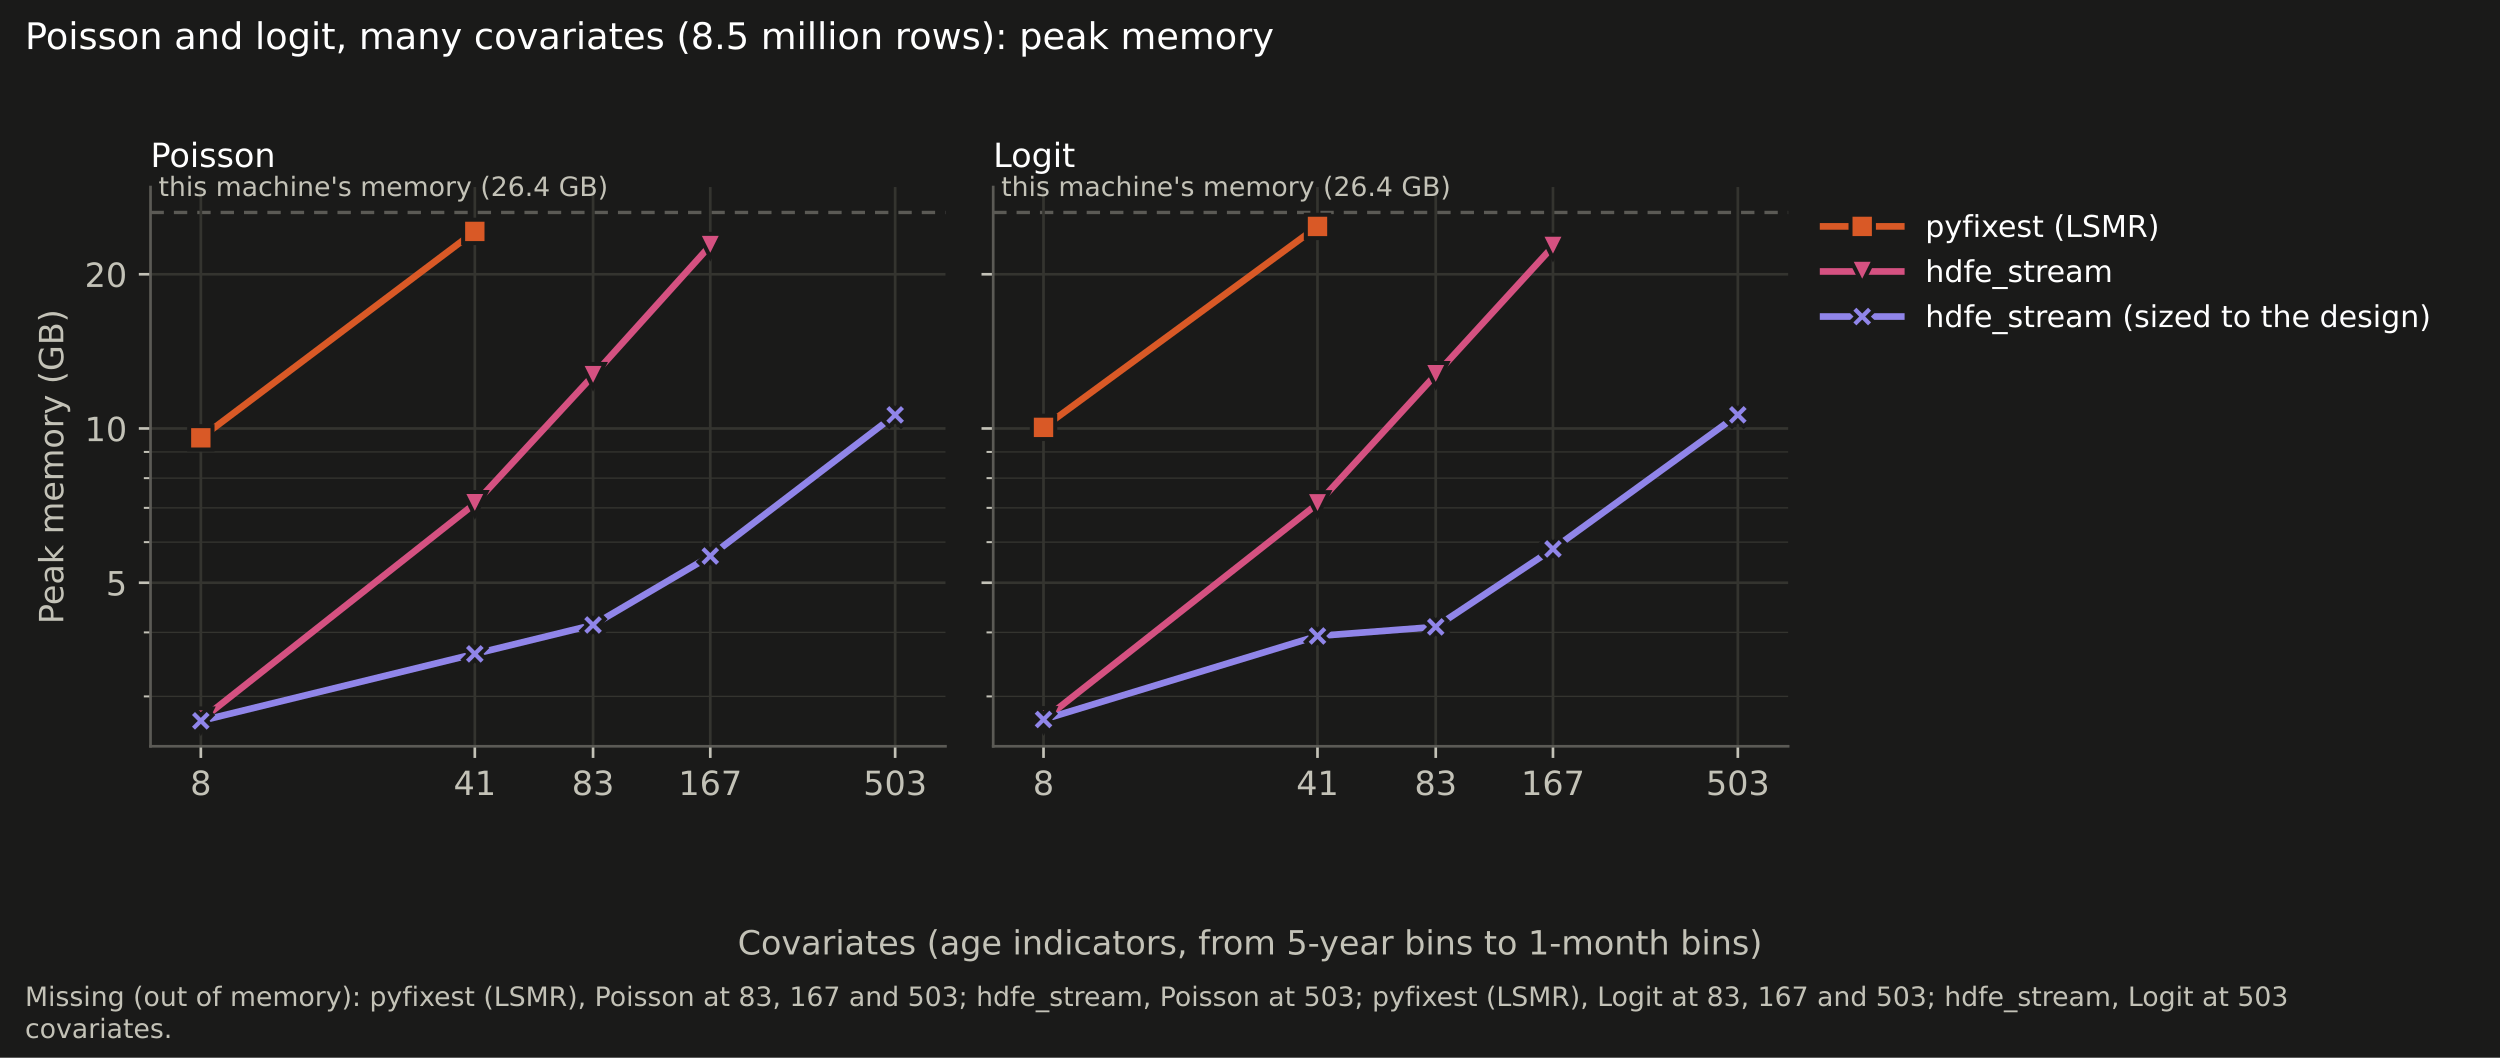
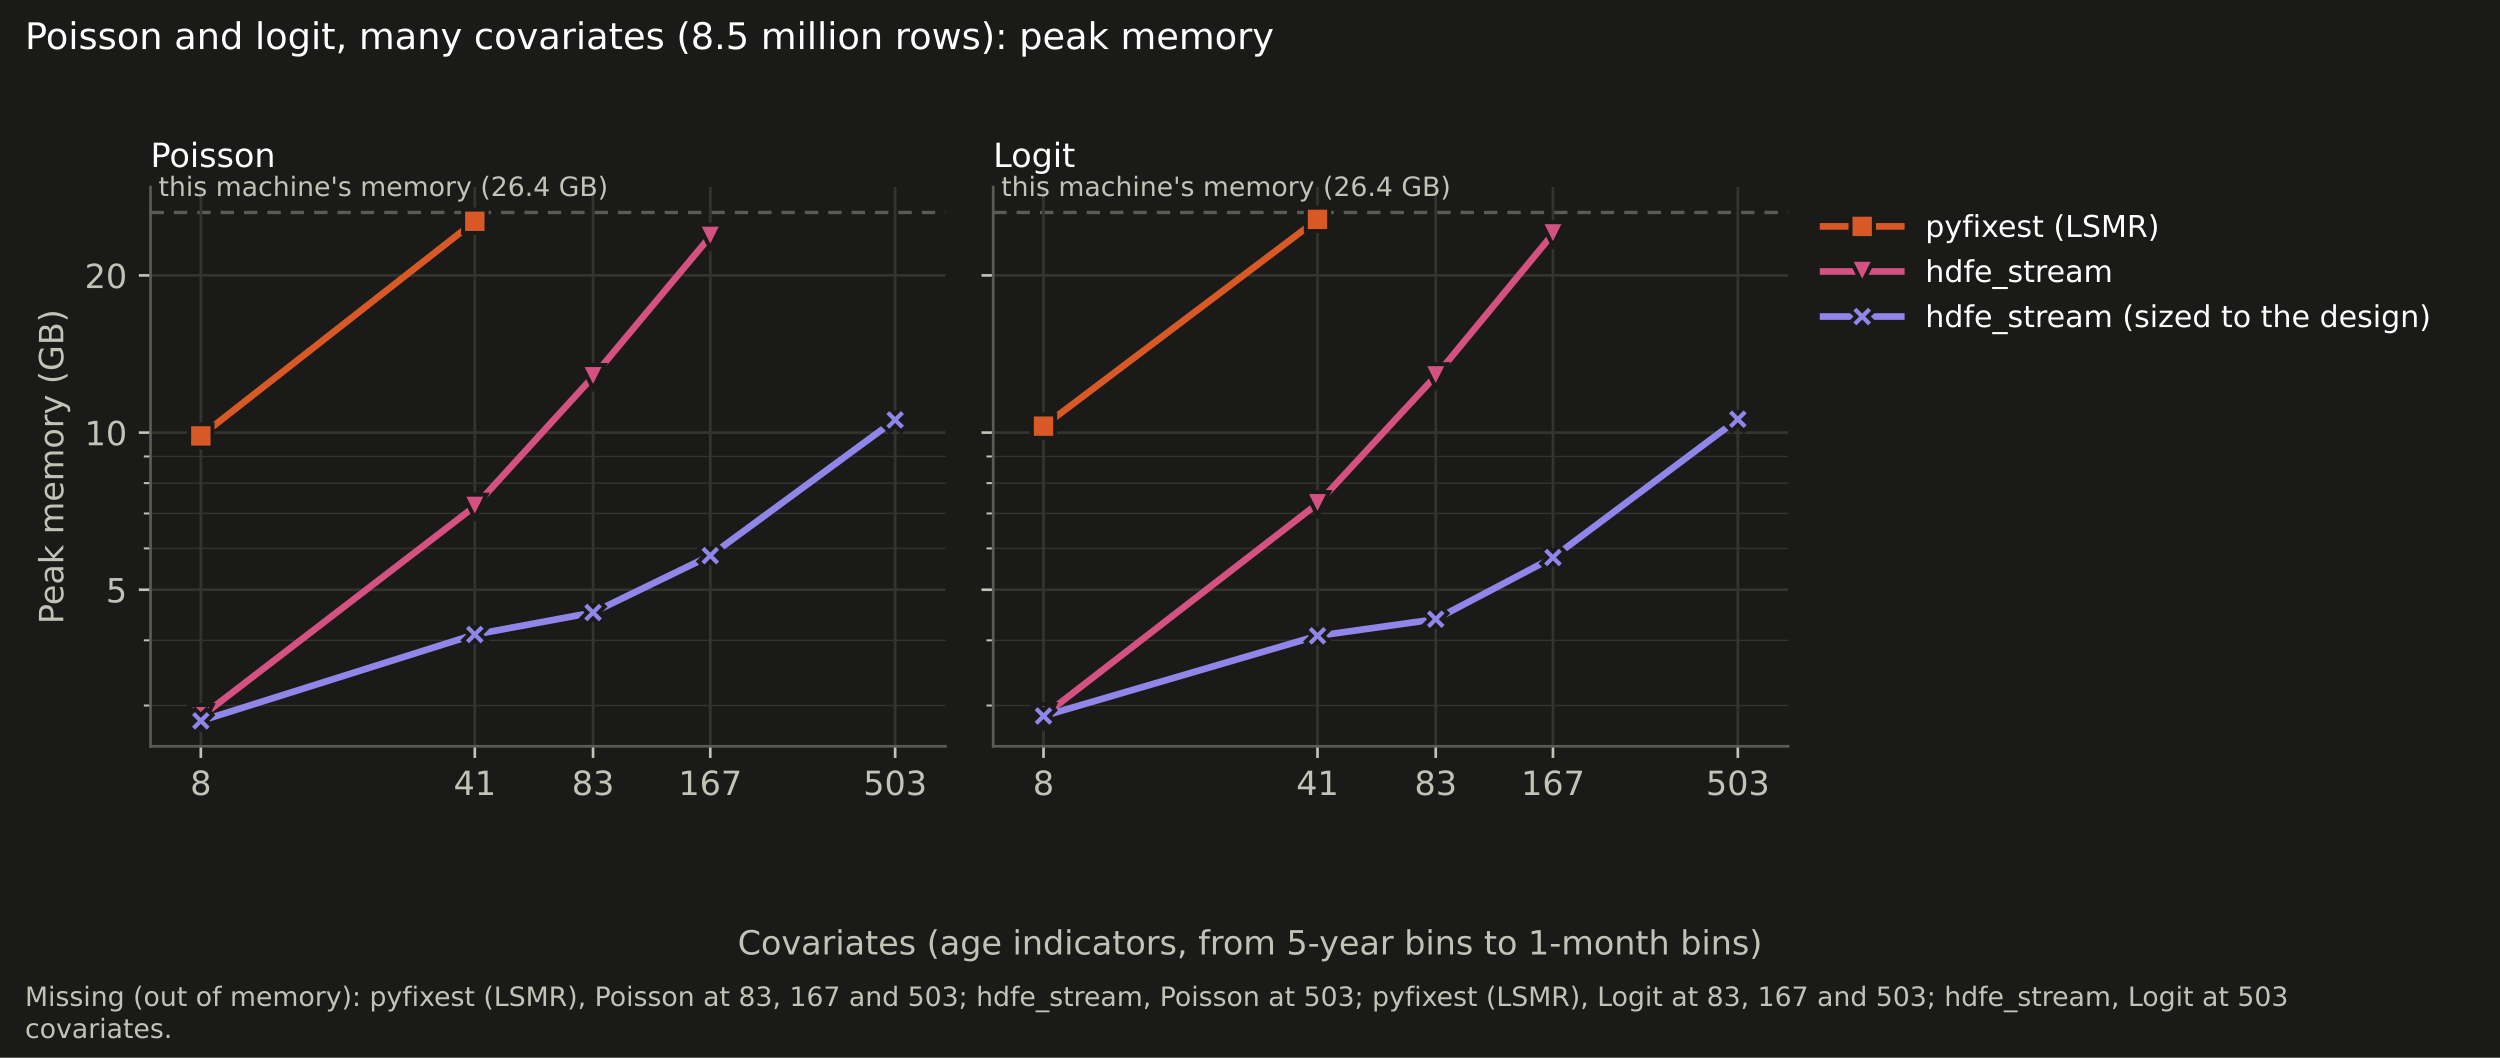
<svg xmlns="http://www.w3.org/2000/svg" xmlns:xlink="http://www.w3.org/1999/xlink" width="748.8pt" height="316.8pt" viewBox="0 0 748.8 316.8" version="1.1">
  <defs>
    <style type="text/css">*{stroke-linejoin: round; stroke-linecap: butt}</style>
  </defs>
  <g id="figure_1">
    <g id="patch_1">
      <path d="M 0 316.8  L 748.8 316.8  L 748.8 0  L 0 0  z " style="fill: #1a1a19" />
    </g>
    <g id="axes_1">
      <g id="patch_2">
        <path d="M 45.082 223.526  L 283.184 223.526  L 283.184 56.024  L 45.082 56.024  z " style="fill: #1a1a19" />
      </g>
      <g id="line2d_1">
        <path d="M 45.082 63.638  L 283.184 63.638  " clip-path="url(#pf8fd7b52c0)" style="fill: none; stroke-dasharray: 4,3; stroke-dashoffset: 0; stroke: #5b5a55" />
      </g>
      <g id="matplotlib.axis_1">
        <g id="xtick_1">
          <g id="line2d_2">
            <path d="M 60.153 223.526  L 60.153 56.024  " clip-path="url(#pf8fd7b52c0)" style="fill: none; stroke: #34342f; stroke-width: 0.8; stroke-linecap: square" />
          </g>
          <g id="line2d_3">
            <defs>
              <path id="m5e53d894cf" d="M 0 0  L 0 3.5  " style="stroke: #c3c2b7; stroke-width: 0.8" />
            </defs>
            <g>
              <use xlink:href="#m5e53d894cf" x="60.153" y="223.526" style="fill: #c3c2b7; stroke: #c3c2b7; stroke-width: 0.8" />
            </g>
          </g>
          <g id="text_1">
            <text style="font-size: 10px; font-family: 'DejaVu Sans', 'Bitstream Vera Sans', 'Computer Modern Sans Serif', 'Lucida Grande', 'Verdana', 'Geneva', 'Lucid', 'Arial', 'Helvetica', 'Avant Garde', sans-serif; text-anchor: middle; fill: #c3c2b7" x="60.153" y="238.123" transform="rotate(-0 60.15297 238.1233)">8</text>
          </g>
        </g>
        <g id="xtick_2">
          <g id="line2d_4">
            <path d="M 142.216 223.526  L 142.216 56.024  " clip-path="url(#pf8fd7b52c0)" style="fill: none; stroke: #34342f; stroke-width: 0.8; stroke-linecap: square" />
          </g>
          <g id="line2d_5">
            <g>
              <use xlink:href="#m5e53d894cf" x="142.216" y="223.526" style="fill: #c3c2b7; stroke: #c3c2b7; stroke-width: 0.8" />
            </g>
          </g>
          <g id="text_2">
            <text style="font-size: 10px; font-family: 'DejaVu Sans', 'Bitstream Vera Sans', 'Computer Modern Sans Serif', 'Lucida Grande', 'Verdana', 'Geneva', 'Lucid', 'Arial', 'Helvetica', 'Avant Garde', sans-serif; text-anchor: middle; fill: #c3c2b7" x="142.216" y="238.123" transform="rotate(-0 142.2156 238.1233)">41</text>
          </g>
        </g>
        <g id="xtick_3">
          <g id="line2d_6">
            <path d="M 177.633 223.526  L 177.633 56.024  " clip-path="url(#pf8fd7b52c0)" style="fill: none; stroke: #34342f; stroke-width: 0.8; stroke-linecap: square" />
          </g>
          <g id="line2d_7">
            <g>
              <use xlink:href="#m5e53d894cf" x="177.633" y="223.526" style="fill: #c3c2b7; stroke: #c3c2b7; stroke-width: 0.8" />
            </g>
          </g>
          <g id="text_3">
            <text style="font-size: 10px; font-family: 'DejaVu Sans', 'Bitstream Vera Sans', 'Computer Modern Sans Serif', 'Lucida Grande', 'Verdana', 'Geneva', 'Lucid', 'Arial', 'Helvetica', 'Avant Garde', sans-serif; text-anchor: middle; fill: #c3c2b7" x="177.633" y="238.123" transform="rotate(-0 177.6328 238.1233)">83</text>
          </g>
        </g>
        <g id="xtick_4">
          <g id="line2d_8">
            <path d="M 212.743 223.526  L 212.743 56.024  " clip-path="url(#pf8fd7b52c0)" style="fill: none; stroke: #34342f; stroke-width: 0.8; stroke-linecap: square" />
          </g>
          <g id="line2d_9">
            <g>
              <use xlink:href="#m5e53d894cf" x="212.743" y="223.526" style="fill: #c3c2b7; stroke: #c3c2b7; stroke-width: 0.8" />
            </g>
          </g>
          <g id="text_4">
            <text style="font-size: 10px; font-family: 'DejaVu Sans', 'Bitstream Vera Sans', 'Computer Modern Sans Serif', 'Lucida Grande', 'Verdana', 'Geneva', 'Lucid', 'Arial', 'Helvetica', 'Avant Garde', sans-serif; text-anchor: middle; fill: #c3c2b7" x="212.743" y="238.123" transform="rotate(-0 212.7428 238.1233)">167</text>
          </g>
        </g>
        <g id="xtick_5">
          <g id="line2d_10">
            <path d="M 268.113 223.526  L 268.113 56.024  " clip-path="url(#pf8fd7b52c0)" style="fill: none; stroke: #34342f; stroke-width: 0.8; stroke-linecap: square" />
          </g>
          <g id="line2d_11">
            <g>
              <use xlink:href="#m5e53d894cf" x="268.113" y="223.526" style="fill: #c3c2b7; stroke: #c3c2b7; stroke-width: 0.8" />
            </g>
          </g>
          <g id="text_5">
            <text style="font-size: 10px; font-family: 'DejaVu Sans', 'Bitstream Vera Sans', 'Computer Modern Sans Serif', 'Lucida Grande', 'Verdana', 'Geneva', 'Lucid', 'Arial', 'Helvetica', 'Avant Garde', sans-serif; text-anchor: middle; fill: #c3c2b7" x="268.113" y="238.123" transform="rotate(-0 268.1129 238.1233)">503</text>
          </g>
        </g>
      </g>
      <g id="matplotlib.axis_2">
        <g id="ytick_1">
          <g id="line2d_12">
-             <path d="M 45.082 174.537  L 283.184 174.537  " clip-path="url(#pf8fd7b52c0)" style="fill: none; stroke: #34342f; stroke-width: 0.8; stroke-linecap: square" />
+             <path d="M 45.082 176.634  L 283.184 176.634  " clip-path="url(#pf8fd7b52c0)" style="fill: none; stroke: #34342f; stroke-width: 0.8; stroke-linecap: square" />
          </g>
          <g id="line2d_13">
            <defs>
              <path id="m9ad4db9a4c" d="M 0 0  L -3.5 0  " style="stroke: #c3c2b7; stroke-width: 0.8" />
            </defs>
            <g>
-               <use xlink:href="#m9ad4db9a4c" x="45.082" y="174.537" style="fill: #c3c2b7; stroke: #c3c2b7; stroke-width: 0.8" />
+               <use xlink:href="#m9ad4db9a4c" x="45.082" y="176.634" style="fill: #c3c2b7; stroke: #c3c2b7; stroke-width: 0.8" />
            </g>
          </g>
          <g id="text_6">
-             <text style="font-size: 10px; font-family: 'DejaVu Sans', 'Bitstream Vera Sans', 'Computer Modern Sans Serif', 'Lucida Grande', 'Verdana', 'Geneva', 'Lucid', 'Arial', 'Helvetica', 'Avant Garde', sans-serif; text-anchor: end; fill: #c3c2b7" x="38.082" y="178.336" transform="rotate(-0 38.08234 178.3357)">5</text>
+             <text style="font-size: 10px; font-family: 'DejaVu Sans', 'Bitstream Vera Sans', 'Computer Modern Sans Serif', 'Lucida Grande', 'Verdana', 'Geneva', 'Lucid', 'Arial', 'Helvetica', 'Avant Garde', sans-serif; text-anchor: end; fill: #c3c2b7" x="38.082" y="180.433" transform="rotate(-0 38.08234 180.4326)">5</text>
          </g>
        </g>
        <g id="ytick_2">
          <g id="line2d_14">
-             <path d="M 45.082 128.339  L 283.184 128.339  " clip-path="url(#pf8fd7b52c0)" style="fill: none; stroke: #34342f; stroke-width: 0.8; stroke-linecap: square" />
+             <path d="M 45.082 129.563  L 283.184 129.563  " clip-path="url(#pf8fd7b52c0)" style="fill: none; stroke: #34342f; stroke-width: 0.8; stroke-linecap: square" />
          </g>
          <g id="line2d_15">
            <g>
-               <use xlink:href="#m9ad4db9a4c" x="45.082" y="128.339" style="fill: #c3c2b7; stroke: #c3c2b7; stroke-width: 0.8" />
+               <use xlink:href="#m9ad4db9a4c" x="45.082" y="129.563" style="fill: #c3c2b7; stroke: #c3c2b7; stroke-width: 0.8" />
            </g>
          </g>
          <g id="text_7">
-             <text style="font-size: 10px; font-family: 'DejaVu Sans', 'Bitstream Vera Sans', 'Computer Modern Sans Serif', 'Lucida Grande', 'Verdana', 'Geneva', 'Lucid', 'Arial', 'Helvetica', 'Avant Garde', sans-serif; text-anchor: end; fill: #c3c2b7" x="38.082" y="132.138" transform="rotate(-0 38.08234 132.1381)">10</text>
+             <text style="font-size: 10px; font-family: 'DejaVu Sans', 'Bitstream Vera Sans', 'Computer Modern Sans Serif', 'Lucida Grande', 'Verdana', 'Geneva', 'Lucid', 'Arial', 'Helvetica', 'Avant Garde', sans-serif; text-anchor: end; fill: #c3c2b7" x="38.082" y="133.361" transform="rotate(-0 38.08234 133.3615)">10</text>
          </g>
        </g>
        <g id="ytick_3">
          <g id="line2d_16">
-             <path d="M 45.082 82.142  L 283.184 82.142  " clip-path="url(#pf8fd7b52c0)" style="fill: none; stroke: #34342f; stroke-width: 0.8; stroke-linecap: square" />
+             <path d="M 45.082 82.491  L 283.184 82.491  " clip-path="url(#pf8fd7b52c0)" style="fill: none; stroke: #34342f; stroke-width: 0.8; stroke-linecap: square" />
          </g>
          <g id="line2d_17">
            <g>
-               <use xlink:href="#m9ad4db9a4c" x="45.082" y="82.142" style="fill: #c3c2b7; stroke: #c3c2b7; stroke-width: 0.8" />
+               <use xlink:href="#m9ad4db9a4c" x="45.082" y="82.491" style="fill: #c3c2b7; stroke: #c3c2b7; stroke-width: 0.8" />
            </g>
          </g>
          <g id="text_8">
-             <text style="font-size: 10px; font-family: 'DejaVu Sans', 'Bitstream Vera Sans', 'Computer Modern Sans Serif', 'Lucida Grande', 'Verdana', 'Geneva', 'Lucid', 'Arial', 'Helvetica', 'Avant Garde', sans-serif; text-anchor: end; fill: #c3c2b7" x="38.082" y="85.94" transform="rotate(-0 38.08234 85.94045)">20</text>
+             <text style="font-size: 10px; font-family: 'DejaVu Sans', 'Bitstream Vera Sans', 'Computer Modern Sans Serif', 'Lucida Grande', 'Verdana', 'Geneva', 'Lucid', 'Arial', 'Helvetica', 'Avant Garde', sans-serif; text-anchor: end; fill: #c3c2b7" x="38.082" y="86.29" transform="rotate(-0 38.08234 86.29032)">20</text>
          </g>
        </g>
        <g id="ytick_4">
          <g id="line2d_18">
-             <path d="M 45.082 208.583  L 283.184 208.583  " clip-path="url(#pf8fd7b52c0)" style="fill: none; stroke: #34342f; stroke-width: 0.4; stroke-linecap: square" />
+             <path d="M 45.082 211.324  L 283.184 211.324  " clip-path="url(#pf8fd7b52c0)" style="fill: none; stroke: #34342f; stroke-width: 0.4; stroke-linecap: square" />
          </g>
          <g id="line2d_19">
            <defs>
              <path id="m36811fcc21" d="M 0 0  L -2 0  " style="stroke: #c3c2b7; stroke-width: 0.6" />
            </defs>
            <g>
-               <use xlink:href="#m36811fcc21" x="45.082" y="208.583" style="fill: #c3c2b7; stroke: #c3c2b7; stroke-width: 0.6" />
+               <use xlink:href="#m36811fcc21" x="45.082" y="211.324" style="fill: #c3c2b7; stroke: #c3c2b7; stroke-width: 0.6" />
            </g>
          </g>
        </g>
        <g id="ytick_5">
          <g id="line2d_20">
-             <path d="M 45.082 189.409  L 283.184 189.409  " clip-path="url(#pf8fd7b52c0)" style="fill: none; stroke: #34342f; stroke-width: 0.4; stroke-linecap: square" />
+             <path d="M 45.082 191.787  L 283.184 191.787  " clip-path="url(#pf8fd7b52c0)" style="fill: none; stroke: #34342f; stroke-width: 0.4; stroke-linecap: square" />
          </g>
          <g id="line2d_21">
            <g>
-               <use xlink:href="#m36811fcc21" x="45.082" y="189.409" style="fill: #c3c2b7; stroke: #c3c2b7; stroke-width: 0.6" />
+               <use xlink:href="#m36811fcc21" x="45.082" y="191.787" style="fill: #c3c2b7; stroke: #c3c2b7; stroke-width: 0.6" />
            </g>
          </g>
        </g>
        <g id="ytick_6">
          <g id="line2d_22">
-             <path d="M 45.082 162.385  L 283.184 162.385  " clip-path="url(#pf8fd7b52c0)" style="fill: none; stroke: #34342f; stroke-width: 0.4; stroke-linecap: square" />
+             <path d="M 45.082 164.252  L 283.184 164.252  " clip-path="url(#pf8fd7b52c0)" style="fill: none; stroke: #34342f; stroke-width: 0.4; stroke-linecap: square" />
          </g>
          <g id="line2d_23">
            <g>
-               <use xlink:href="#m36811fcc21" x="45.082" y="162.385" style="fill: #c3c2b7; stroke: #c3c2b7; stroke-width: 0.6" />
+               <use xlink:href="#m36811fcc21" x="45.082" y="164.252" style="fill: #c3c2b7; stroke: #c3c2b7; stroke-width: 0.6" />
            </g>
          </g>
        </g>
        <g id="ytick_7">
          <g id="line2d_24">
-             <path d="M 45.082 152.111  L 283.184 152.111  " clip-path="url(#pf8fd7b52c0)" style="fill: none; stroke: #34342f; stroke-width: 0.4; stroke-linecap: square" />
+             <path d="M 45.082 153.784  L 283.184 153.784  " clip-path="url(#pf8fd7b52c0)" style="fill: none; stroke: #34342f; stroke-width: 0.4; stroke-linecap: square" />
          </g>
          <g id="line2d_25">
            <g>
-               <use xlink:href="#m36811fcc21" x="45.082" y="152.111" style="fill: #c3c2b7; stroke: #c3c2b7; stroke-width: 0.6" />
+               <use xlink:href="#m36811fcc21" x="45.082" y="153.784" style="fill: #c3c2b7; stroke: #c3c2b7; stroke-width: 0.6" />
            </g>
          </g>
        </g>
        <g id="ytick_8">
          <g id="line2d_26">
-             <path d="M 45.082 143.212  L 283.184 143.212  " clip-path="url(#pf8fd7b52c0)" style="fill: none; stroke: #34342f; stroke-width: 0.4; stroke-linecap: square" />
+             <path d="M 45.082 144.716  L 283.184 144.716  " clip-path="url(#pf8fd7b52c0)" style="fill: none; stroke: #34342f; stroke-width: 0.4; stroke-linecap: square" />
          </g>
          <g id="line2d_27">
            <g>
-               <use xlink:href="#m36811fcc21" x="45.082" y="143.212" style="fill: #c3c2b7; stroke: #c3c2b7; stroke-width: 0.6" />
+               <use xlink:href="#m36811fcc21" x="45.082" y="144.716" style="fill: #c3c2b7; stroke: #c3c2b7; stroke-width: 0.6" />
            </g>
          </g>
        </g>
        <g id="ytick_9">
          <g id="line2d_28">
-             <path d="M 45.082 135.361  L 283.184 135.361  " clip-path="url(#pf8fd7b52c0)" style="fill: none; stroke: #34342f; stroke-width: 0.4; stroke-linecap: square" />
+             <path d="M 45.082 136.718  L 283.184 136.718  " clip-path="url(#pf8fd7b52c0)" style="fill: none; stroke: #34342f; stroke-width: 0.4; stroke-linecap: square" />
          </g>
          <g id="line2d_29">
            <g>
-               <use xlink:href="#m36811fcc21" x="45.082" y="135.361" style="fill: #c3c2b7; stroke: #c3c2b7; stroke-width: 0.6" />
+               <use xlink:href="#m36811fcc21" x="45.082" y="136.718" style="fill: #c3c2b7; stroke: #c3c2b7; stroke-width: 0.6" />
            </g>
          </g>
        </g>
        <g id="text_9">
          <text style="font-size: 10px; font-family: 'DejaVu Sans', 'Bitstream Vera Sans', 'Computer Modern Sans Serif', 'Lucida Grande', 'Verdana', 'Geneva', 'Lucid', 'Arial', 'Helvetica', 'Avant Garde', sans-serif; text-anchor: middle; fill: #c3c2b7" x="18.955" y="139.775" transform="rotate(-90 18.955 139.7748)">Peak memory (GB)</text>
        </g>
      </g>
      <g id="patch_3">
        <path d="M 45.082 223.526  L 45.082 56.024  " style="fill: none; stroke: #5b5a55; stroke-width: 0.8; stroke-linejoin: miter; stroke-linecap: square" />
      </g>
      <g id="patch_4">
        <path d="M 45.082 223.526  L 283.184 223.526  " style="fill: none; stroke: #5b5a55; stroke-width: 0.8; stroke-linejoin: miter; stroke-linecap: square" />
      </g>
      <g id="line2d_30">
-         <path d="M 60.153 131.137  L 142.216 69.311  " clip-path="url(#pf8fd7b52c0)" style="fill: none; stroke: #d95926; stroke-width: 2; stroke-linecap: square" />
+         <path d="M 60.153 130.564  L 142.216 66.28  " clip-path="url(#pf8fd7b52c0)" style="fill: none; stroke: #d95926; stroke-width: 2; stroke-linecap: square" />
        <defs>
          <path id="m72b074f4e4" d="M -3.5 3.5  L 3.5 3.5  L 3.5 -3.5  L -3.5 -3.5  z " style="stroke: #1a1a19; stroke-width: 1.2; stroke-linejoin: miter" />
        </defs>
        <g clip-path="url(#pf8fd7b52c0)">
-           <use xlink:href="#m72b074f4e4" x="60.153" y="131.137" style="fill: #d95926; stroke: #1a1a19; stroke-width: 1.2; stroke-linejoin: miter" />
-           <use xlink:href="#m72b074f4e4" x="142.216" y="69.311" style="fill: #d95926; stroke: #1a1a19; stroke-width: 1.2; stroke-linejoin: miter" />
+           <use xlink:href="#m72b074f4e4" x="60.153" y="130.564" style="fill: #d95926; stroke: #1a1a19; stroke-width: 1.2; stroke-linejoin: miter" />
+           <use xlink:href="#m72b074f4e4" x="142.216" y="66.28" style="fill: #d95926; stroke: #1a1a19; stroke-width: 1.2; stroke-linejoin: miter" />
        </g>
      </g>
      <g id="line2d_31">
-         <path d="M 60.153 215.687  L 142.216 150.856  L 177.633 112.5  L 212.743 73.542  " clip-path="url(#pf8fd7b52c0)" style="fill: none; stroke: #d55181; stroke-width: 2; stroke-linecap: square" />
+         <path d="M 60.153 214.671  L 142.216 151.667  L 177.633 112.835  L 212.743 70.799  " clip-path="url(#pf8fd7b52c0)" style="fill: none; stroke: #d55181; stroke-width: 2; stroke-linecap: square" />
        <defs>
          <path id="mc97f44e263" d="M -0 3.5  L 3.5 -3.5  L -3.5 -3.5  z " style="stroke: #1a1a19; stroke-width: 1.2; stroke-linejoin: miter" />
        </defs>
        <g clip-path="url(#pf8fd7b52c0)">
-           <use xlink:href="#mc97f44e263" x="60.153" y="215.687" style="fill: #d55181; stroke: #1a1a19; stroke-width: 1.2; stroke-linejoin: miter" />
-           <use xlink:href="#mc97f44e263" x="142.216" y="150.856" style="fill: #d55181; stroke: #1a1a19; stroke-width: 1.2; stroke-linejoin: miter" />
-           <use xlink:href="#mc97f44e263" x="177.633" y="112.5" style="fill: #d55181; stroke: #1a1a19; stroke-width: 1.2; stroke-linejoin: miter" />
-           <use xlink:href="#mc97f44e263" x="212.743" y="73.542" style="fill: #d55181; stroke: #1a1a19; stroke-width: 1.2; stroke-linejoin: miter" />
+           <use xlink:href="#mc97f44e263" x="60.153" y="214.671" style="fill: #d55181; stroke: #1a1a19; stroke-width: 1.2; stroke-linejoin: miter" />
+           <use xlink:href="#mc97f44e263" x="142.216" y="151.667" style="fill: #d55181; stroke: #1a1a19; stroke-width: 1.2; stroke-linejoin: miter" />
+           <use xlink:href="#mc97f44e263" x="177.633" y="112.835" style="fill: #d55181; stroke: #1a1a19; stroke-width: 1.2; stroke-linejoin: miter" />
+           <use xlink:href="#mc97f44e263" x="212.743" y="70.799" style="fill: #d55181; stroke: #1a1a19; stroke-width: 1.2; stroke-linejoin: miter" />
        </g>
      </g>
      <g id="line2d_32">
-         <path d="M 60.153 215.912  L 142.216 195.854  L 177.633 187.195  L 212.743 166.541  L 268.113 124.267  " clip-path="url(#pf8fd7b52c0)" style="fill: none; stroke: #9085e9; stroke-width: 2; stroke-linecap: square" />
+         <path d="M 60.153 215.912  L 142.216 190.046  L 177.633 183.462  L 212.743 166.427  L 268.113 125.77  " clip-path="url(#pf8fd7b52c0)" style="fill: none; stroke: #9085e9; stroke-width: 2; stroke-linecap: square" />
        <defs>
          <path id="mdfb906f3f3" d="M -1.75 3.5  L 0 1.75  L 1.75 3.5  L 3.5 1.75  L 1.75 0  L 3.5 -1.75  L 1.75 -3.5  L 0 -1.75  L -1.75 -3.5  L -3.5 -1.75  L -1.75 0  L -3.5 1.75  z " style="stroke: #1a1a19; stroke-width: 1.2; stroke-linejoin: miter" />
        </defs>
        <g clip-path="url(#pf8fd7b52c0)">
          <use xlink:href="#mdfb906f3f3" x="60.153" y="215.912" style="fill: #9085e9; stroke: #1a1a19; stroke-width: 1.2; stroke-linejoin: miter" />
-           <use xlink:href="#mdfb906f3f3" x="142.216" y="195.854" style="fill: #9085e9; stroke: #1a1a19; stroke-width: 1.2; stroke-linejoin: miter" />
-           <use xlink:href="#mdfb906f3f3" x="177.633" y="187.195" style="fill: #9085e9; stroke: #1a1a19; stroke-width: 1.2; stroke-linejoin: miter" />
-           <use xlink:href="#mdfb906f3f3" x="212.743" y="166.541" style="fill: #9085e9; stroke: #1a1a19; stroke-width: 1.2; stroke-linejoin: miter" />
-           <use xlink:href="#mdfb906f3f3" x="268.113" y="124.267" style="fill: #9085e9; stroke: #1a1a19; stroke-width: 1.2; stroke-linejoin: miter" />
+           <use xlink:href="#mdfb906f3f3" x="142.216" y="190.046" style="fill: #9085e9; stroke: #1a1a19; stroke-width: 1.2; stroke-linejoin: miter" />
+           <use xlink:href="#mdfb906f3f3" x="177.633" y="183.462" style="fill: #9085e9; stroke: #1a1a19; stroke-width: 1.2; stroke-linejoin: miter" />
+           <use xlink:href="#mdfb906f3f3" x="212.743" y="166.427" style="fill: #9085e9; stroke: #1a1a19; stroke-width: 1.2; stroke-linejoin: miter" />
+           <use xlink:href="#mdfb906f3f3" x="268.113" y="125.77" style="fill: #9085e9; stroke: #1a1a19; stroke-width: 1.2; stroke-linejoin: miter" />
        </g>
      </g>
      <g id="text_10">
        <text style="font-size: 8px; font-family: 'DejaVu Sans', 'Bitstream Vera Sans', 'Computer Modern Sans Serif', 'Lucida Grande', 'Verdana', 'Geneva', 'Lucid', 'Arial', 'Helvetica', 'Avant Garde', sans-serif; text-anchor: start; fill: #c3c2b7" x="47.463" y="58.716" transform="rotate(-0 47.46335 58.71584)">this machine's memory (26.4 GB)</text>
      </g>
      <g id="text_11">
        <text style="font-size: 10px; font-family: 'DejaVu Sans', 'Bitstream Vera Sans', 'Computer Modern Sans Serif', 'Lucida Grande', 'Verdana', 'Geneva', 'Lucid', 'Arial', 'Helvetica', 'Avant Garde', sans-serif; text-anchor: start; fill: #ffffff" x="45.082" y="50.024" transform="rotate(-0 45.08234 50.024)">Poisson</text>
      </g>
    </g>
    <g id="axes_2">
      <g id="patch_5">
        <path d="M 297.484 223.526  L 535.585 223.526  L 535.585 56.024  L 297.484 56.024  z " style="fill: #1a1a19" />
      </g>
      <g id="line2d_33">
        <path d="M 297.484 63.638  L 535.585 63.638  " clip-path="url(#pb0901e4a05)" style="fill: none; stroke-dasharray: 4,3; stroke-dashoffset: 0; stroke: #5b5a55" />
      </g>
      <g id="matplotlib.axis_3">
        <g id="xtick_6">
          <g id="line2d_34">
            <path d="M 312.554 223.526  L 312.554 56.024  " clip-path="url(#pb0901e4a05)" style="fill: none; stroke: #34342f; stroke-width: 0.8; stroke-linecap: square" />
          </g>
          <g id="line2d_35">
            <g>
              <use xlink:href="#m5e53d894cf" x="312.554" y="223.526" style="fill: #c3c2b7; stroke: #c3c2b7; stroke-width: 0.8" />
            </g>
          </g>
          <g id="text_12">
            <text style="font-size: 10px; font-family: 'DejaVu Sans', 'Bitstream Vera Sans', 'Computer Modern Sans Serif', 'Lucida Grande', 'Verdana', 'Geneva', 'Lucid', 'Arial', 'Helvetica', 'Avant Garde', sans-serif; text-anchor: middle; fill: #c3c2b7" x="312.554" y="238.123" transform="rotate(-0 312.5541 238.1233)">8</text>
          </g>
        </g>
        <g id="xtick_7">
          <g id="line2d_36">
            <path d="M 394.617 223.526  L 394.617 56.024  " clip-path="url(#pb0901e4a05)" style="fill: none; stroke: #34342f; stroke-width: 0.8; stroke-linecap: square" />
          </g>
          <g id="line2d_37">
            <g>
              <use xlink:href="#m5e53d894cf" x="394.617" y="223.526" style="fill: #c3c2b7; stroke: #c3c2b7; stroke-width: 0.8" />
            </g>
          </g>
          <g id="text_13">
            <text style="font-size: 10px; font-family: 'DejaVu Sans', 'Bitstream Vera Sans', 'Computer Modern Sans Serif', 'Lucida Grande', 'Verdana', 'Geneva', 'Lucid', 'Arial', 'Helvetica', 'Avant Garde', sans-serif; text-anchor: middle; fill: #c3c2b7" x="394.617" y="238.123" transform="rotate(-0 394.6168 238.1233)">41</text>
          </g>
        </g>
        <g id="xtick_8">
          <g id="line2d_38">
            <path d="M 430.034 223.526  L 430.034 56.024  " clip-path="url(#pb0901e4a05)" style="fill: none; stroke: #34342f; stroke-width: 0.8; stroke-linecap: square" />
          </g>
          <g id="line2d_39">
            <g>
              <use xlink:href="#m5e53d894cf" x="430.034" y="223.526" style="fill: #c3c2b7; stroke: #c3c2b7; stroke-width: 0.8" />
            </g>
          </g>
          <g id="text_14">
            <text style="font-size: 10px; font-family: 'DejaVu Sans', 'Bitstream Vera Sans', 'Computer Modern Sans Serif', 'Lucida Grande', 'Verdana', 'Geneva', 'Lucid', 'Arial', 'Helvetica', 'Avant Garde', sans-serif; text-anchor: middle; fill: #c3c2b7" x="430.034" y="238.123" transform="rotate(-0 430.0339 238.1233)">83</text>
          </g>
        </g>
        <g id="xtick_9">
          <g id="line2d_40">
            <path d="M 465.144 223.526  L 465.144 56.024  " clip-path="url(#pb0901e4a05)" style="fill: none; stroke: #34342f; stroke-width: 0.8; stroke-linecap: square" />
          </g>
          <g id="line2d_41">
            <g>
              <use xlink:href="#m5e53d894cf" x="465.144" y="223.526" style="fill: #c3c2b7; stroke: #c3c2b7; stroke-width: 0.8" />
            </g>
          </g>
          <g id="text_15">
            <text style="font-size: 10px; font-family: 'DejaVu Sans', 'Bitstream Vera Sans', 'Computer Modern Sans Serif', 'Lucida Grande', 'Verdana', 'Geneva', 'Lucid', 'Arial', 'Helvetica', 'Avant Garde', sans-serif; text-anchor: middle; fill: #c3c2b7" x="465.144" y="238.123" transform="rotate(-0 465.1439 238.1233)">167</text>
          </g>
        </g>
        <g id="xtick_10">
          <g id="line2d_42">
            <path d="M 520.514 223.526  L 520.514 56.024  " clip-path="url(#pb0901e4a05)" style="fill: none; stroke: #34342f; stroke-width: 0.8; stroke-linecap: square" />
          </g>
          <g id="line2d_43">
            <g>
              <use xlink:href="#m5e53d894cf" x="520.514" y="223.526" style="fill: #c3c2b7; stroke: #c3c2b7; stroke-width: 0.8" />
            </g>
          </g>
          <g id="text_16">
            <text style="font-size: 10px; font-family: 'DejaVu Sans', 'Bitstream Vera Sans', 'Computer Modern Sans Serif', 'Lucida Grande', 'Verdana', 'Geneva', 'Lucid', 'Arial', 'Helvetica', 'Avant Garde', sans-serif; text-anchor: middle; fill: #c3c2b7" x="520.514" y="238.123" transform="rotate(-0 520.5141 238.1233)">503</text>
          </g>
        </g>
      </g>
      <g id="matplotlib.axis_4">
        <g id="ytick_10">
          <g id="line2d_44">
-             <path d="M 297.484 174.537  L 535.585 174.537  " clip-path="url(#pb0901e4a05)" style="fill: none; stroke: #34342f; stroke-width: 0.8; stroke-linecap: square" />
+             <path d="M 297.484 176.634  L 535.585 176.634  " clip-path="url(#pb0901e4a05)" style="fill: none; stroke: #34342f; stroke-width: 0.8; stroke-linecap: square" />
          </g>
          <g id="line2d_45">
            <g>
-               <use xlink:href="#m9ad4db9a4c" x="297.484" y="174.537" style="fill: #c3c2b7; stroke: #c3c2b7; stroke-width: 0.8" />
+               <use xlink:href="#m9ad4db9a4c" x="297.484" y="176.634" style="fill: #c3c2b7; stroke: #c3c2b7; stroke-width: 0.8" />
            </g>
          </g>
        </g>
        <g id="ytick_11">
          <g id="line2d_46">
-             <path d="M 297.484 128.339  L 535.585 128.339  " clip-path="url(#pb0901e4a05)" style="fill: none; stroke: #34342f; stroke-width: 0.8; stroke-linecap: square" />
+             <path d="M 297.484 129.563  L 535.585 129.563  " clip-path="url(#pb0901e4a05)" style="fill: none; stroke: #34342f; stroke-width: 0.8; stroke-linecap: square" />
          </g>
          <g id="line2d_47">
            <g>
-               <use xlink:href="#m9ad4db9a4c" x="297.484" y="128.339" style="fill: #c3c2b7; stroke: #c3c2b7; stroke-width: 0.8" />
+               <use xlink:href="#m9ad4db9a4c" x="297.484" y="129.563" style="fill: #c3c2b7; stroke: #c3c2b7; stroke-width: 0.8" />
            </g>
          </g>
        </g>
        <g id="ytick_12">
          <g id="line2d_48">
-             <path d="M 297.484 82.142  L 535.585 82.142  " clip-path="url(#pb0901e4a05)" style="fill: none; stroke: #34342f; stroke-width: 0.8; stroke-linecap: square" />
+             <path d="M 297.484 82.491  L 535.585 82.491  " clip-path="url(#pb0901e4a05)" style="fill: none; stroke: #34342f; stroke-width: 0.8; stroke-linecap: square" />
          </g>
          <g id="line2d_49">
            <g>
-               <use xlink:href="#m9ad4db9a4c" x="297.484" y="82.142" style="fill: #c3c2b7; stroke: #c3c2b7; stroke-width: 0.8" />
+               <use xlink:href="#m9ad4db9a4c" x="297.484" y="82.491" style="fill: #c3c2b7; stroke: #c3c2b7; stroke-width: 0.8" />
            </g>
          </g>
        </g>
        <g id="ytick_13">
          <g id="line2d_50">
-             <path d="M 297.484 208.583  L 535.585 208.583  " clip-path="url(#pb0901e4a05)" style="fill: none; stroke: #34342f; stroke-width: 0.4; stroke-linecap: square" />
+             <path d="M 297.484 211.324  L 535.585 211.324  " clip-path="url(#pb0901e4a05)" style="fill: none; stroke: #34342f; stroke-width: 0.4; stroke-linecap: square" />
          </g>
          <g id="line2d_51">
            <g>
-               <use xlink:href="#m36811fcc21" x="297.484" y="208.583" style="fill: #c3c2b7; stroke: #c3c2b7; stroke-width: 0.6" />
+               <use xlink:href="#m36811fcc21" x="297.484" y="211.324" style="fill: #c3c2b7; stroke: #c3c2b7; stroke-width: 0.6" />
            </g>
          </g>
        </g>
        <g id="ytick_14">
          <g id="line2d_52">
-             <path d="M 297.484 189.409  L 535.585 189.409  " clip-path="url(#pb0901e4a05)" style="fill: none; stroke: #34342f; stroke-width: 0.4; stroke-linecap: square" />
+             <path d="M 297.484 191.787  L 535.585 191.787  " clip-path="url(#pb0901e4a05)" style="fill: none; stroke: #34342f; stroke-width: 0.4; stroke-linecap: square" />
          </g>
          <g id="line2d_53">
            <g>
-               <use xlink:href="#m36811fcc21" x="297.484" y="189.409" style="fill: #c3c2b7; stroke: #c3c2b7; stroke-width: 0.6" />
+               <use xlink:href="#m36811fcc21" x="297.484" y="191.787" style="fill: #c3c2b7; stroke: #c3c2b7; stroke-width: 0.6" />
            </g>
          </g>
        </g>
        <g id="ytick_15">
          <g id="line2d_54">
-             <path d="M 297.484 162.385  L 535.585 162.385  " clip-path="url(#pb0901e4a05)" style="fill: none; stroke: #34342f; stroke-width: 0.4; stroke-linecap: square" />
+             <path d="M 297.484 164.252  L 535.585 164.252  " clip-path="url(#pb0901e4a05)" style="fill: none; stroke: #34342f; stroke-width: 0.4; stroke-linecap: square" />
          </g>
          <g id="line2d_55">
            <g>
-               <use xlink:href="#m36811fcc21" x="297.484" y="162.385" style="fill: #c3c2b7; stroke: #c3c2b7; stroke-width: 0.6" />
+               <use xlink:href="#m36811fcc21" x="297.484" y="164.252" style="fill: #c3c2b7; stroke: #c3c2b7; stroke-width: 0.6" />
            </g>
          </g>
        </g>
        <g id="ytick_16">
          <g id="line2d_56">
-             <path d="M 297.484 152.111  L 535.585 152.111  " clip-path="url(#pb0901e4a05)" style="fill: none; stroke: #34342f; stroke-width: 0.4; stroke-linecap: square" />
+             <path d="M 297.484 153.784  L 535.585 153.784  " clip-path="url(#pb0901e4a05)" style="fill: none; stroke: #34342f; stroke-width: 0.4; stroke-linecap: square" />
          </g>
          <g id="line2d_57">
            <g>
-               <use xlink:href="#m36811fcc21" x="297.484" y="152.111" style="fill: #c3c2b7; stroke: #c3c2b7; stroke-width: 0.6" />
+               <use xlink:href="#m36811fcc21" x="297.484" y="153.784" style="fill: #c3c2b7; stroke: #c3c2b7; stroke-width: 0.6" />
            </g>
          </g>
        </g>
        <g id="ytick_17">
          <g id="line2d_58">
-             <path d="M 297.484 143.212  L 535.585 143.212  " clip-path="url(#pb0901e4a05)" style="fill: none; stroke: #34342f; stroke-width: 0.4; stroke-linecap: square" />
+             <path d="M 297.484 144.716  L 535.585 144.716  " clip-path="url(#pb0901e4a05)" style="fill: none; stroke: #34342f; stroke-width: 0.4; stroke-linecap: square" />
          </g>
          <g id="line2d_59">
            <g>
-               <use xlink:href="#m36811fcc21" x="297.484" y="143.212" style="fill: #c3c2b7; stroke: #c3c2b7; stroke-width: 0.6" />
+               <use xlink:href="#m36811fcc21" x="297.484" y="144.716" style="fill: #c3c2b7; stroke: #c3c2b7; stroke-width: 0.6" />
            </g>
          </g>
        </g>
        <g id="ytick_18">
          <g id="line2d_60">
-             <path d="M 297.484 135.361  L 535.585 135.361  " clip-path="url(#pb0901e4a05)" style="fill: none; stroke: #34342f; stroke-width: 0.4; stroke-linecap: square" />
+             <path d="M 297.484 136.718  L 535.585 136.718  " clip-path="url(#pb0901e4a05)" style="fill: none; stroke: #34342f; stroke-width: 0.4; stroke-linecap: square" />
          </g>
          <g id="line2d_61">
            <g>
-               <use xlink:href="#m36811fcc21" x="297.484" y="135.361" style="fill: #c3c2b7; stroke: #c3c2b7; stroke-width: 0.6" />
+               <use xlink:href="#m36811fcc21" x="297.484" y="136.718" style="fill: #c3c2b7; stroke: #c3c2b7; stroke-width: 0.6" />
            </g>
          </g>
        </g>
      </g>
      <g id="patch_6">
        <path d="M 297.484 223.526  L 297.484 56.024  " style="fill: none; stroke: #5b5a55; stroke-width: 0.8; stroke-linejoin: miter; stroke-linecap: square" />
      </g>
      <g id="patch_7">
        <path d="M 297.484 223.526  L 535.585 223.526  " style="fill: none; stroke: #5b5a55; stroke-width: 0.8; stroke-linejoin: miter; stroke-linecap: square" />
      </g>
      <g id="line2d_62">
-         <path d="M 312.554 128.007  L 394.617 67.821  " clip-path="url(#pb0901e4a05)" style="fill: none; stroke: #d95926; stroke-width: 2; stroke-linecap: square" />
+         <path d="M 312.554 127.644  L 394.617 65.715  " clip-path="url(#pb0901e4a05)" style="fill: none; stroke: #d95926; stroke-width: 2; stroke-linecap: square" />
        <g clip-path="url(#pb0901e4a05)">
-           <use xlink:href="#m72b074f4e4" x="312.554" y="128.007" style="fill: #d95926; stroke: #1a1a19; stroke-width: 1.2; stroke-linejoin: miter" />
-           <use xlink:href="#m72b074f4e4" x="394.617" y="67.821" style="fill: #d95926; stroke: #1a1a19; stroke-width: 1.2; stroke-linejoin: miter" />
+           <use xlink:href="#m72b074f4e4" x="312.554" y="127.644" style="fill: #d95926; stroke: #1a1a19; stroke-width: 1.2; stroke-linejoin: miter" />
+           <use xlink:href="#m72b074f4e4" x="394.617" y="65.715" style="fill: #d95926; stroke: #1a1a19; stroke-width: 1.2; stroke-linejoin: miter" />
        </g>
      </g>
      <g id="line2d_63">
-         <path d="M 312.554 215.59  L 394.617 150.897  L 430.034 112.22  L 465.144 73.816  " clip-path="url(#pb0901e4a05)" style="fill: none; stroke: #d55181; stroke-width: 2; stroke-linecap: square" />
+         <path d="M 312.554 214.375  L 394.617 150.88  L 430.034 112.582  L 465.144 70.048  " clip-path="url(#pb0901e4a05)" style="fill: none; stroke: #d55181; stroke-width: 2; stroke-linecap: square" />
        <g clip-path="url(#pb0901e4a05)">
-           <use xlink:href="#mc97f44e263" x="312.554" y="215.59" style="fill: #d55181; stroke: #1a1a19; stroke-width: 1.2; stroke-linejoin: miter" />
-           <use xlink:href="#mc97f44e263" x="394.617" y="150.897" style="fill: #d55181; stroke: #1a1a19; stroke-width: 1.2; stroke-linejoin: miter" />
-           <use xlink:href="#mc97f44e263" x="430.034" y="112.22" style="fill: #d55181; stroke: #1a1a19; stroke-width: 1.2; stroke-linejoin: miter" />
-           <use xlink:href="#mc97f44e263" x="465.144" y="73.816" style="fill: #d55181; stroke: #1a1a19; stroke-width: 1.2; stroke-linejoin: miter" />
+           <use xlink:href="#mc97f44e263" x="312.554" y="214.375" style="fill: #d55181; stroke: #1a1a19; stroke-width: 1.2; stroke-linejoin: miter" />
+           <use xlink:href="#mc97f44e263" x="394.617" y="150.88" style="fill: #d55181; stroke: #1a1a19; stroke-width: 1.2; stroke-linejoin: miter" />
+           <use xlink:href="#mc97f44e263" x="430.034" y="112.582" style="fill: #d55181; stroke: #1a1a19; stroke-width: 1.2; stroke-linejoin: miter" />
+           <use xlink:href="#mc97f44e263" x="465.144" y="70.048" style="fill: #d55181; stroke: #1a1a19; stroke-width: 1.2; stroke-linejoin: miter" />
        </g>
      </g>
      <g id="line2d_64">
-         <path d="M 312.554 215.506  L 394.617 190.489  L 430.034 187.765  L 465.144 164.418  L 520.514 124.252  " clip-path="url(#pb0901e4a05)" style="fill: none; stroke: #9085e9; stroke-width: 2; stroke-linecap: square" />
+         <path d="M 312.554 214.458  L 394.617 190.439  L 430.034 185.463  L 465.144 166.985  L 520.514 125.572  " clip-path="url(#pb0901e4a05)" style="fill: none; stroke: #9085e9; stroke-width: 2; stroke-linecap: square" />
        <g clip-path="url(#pb0901e4a05)">
-           <use xlink:href="#mdfb906f3f3" x="312.554" y="215.506" style="fill: #9085e9; stroke: #1a1a19; stroke-width: 1.2; stroke-linejoin: miter" />
-           <use xlink:href="#mdfb906f3f3" x="394.617" y="190.489" style="fill: #9085e9; stroke: #1a1a19; stroke-width: 1.2; stroke-linejoin: miter" />
-           <use xlink:href="#mdfb906f3f3" x="430.034" y="187.765" style="fill: #9085e9; stroke: #1a1a19; stroke-width: 1.2; stroke-linejoin: miter" />
-           <use xlink:href="#mdfb906f3f3" x="465.144" y="164.418" style="fill: #9085e9; stroke: #1a1a19; stroke-width: 1.2; stroke-linejoin: miter" />
-           <use xlink:href="#mdfb906f3f3" x="520.514" y="124.252" style="fill: #9085e9; stroke: #1a1a19; stroke-width: 1.2; stroke-linejoin: miter" />
+           <use xlink:href="#mdfb906f3f3" x="312.554" y="214.458" style="fill: #9085e9; stroke: #1a1a19; stroke-width: 1.2; stroke-linejoin: miter" />
+           <use xlink:href="#mdfb906f3f3" x="394.617" y="190.439" style="fill: #9085e9; stroke: #1a1a19; stroke-width: 1.2; stroke-linejoin: miter" />
+           <use xlink:href="#mdfb906f3f3" x="430.034" y="185.463" style="fill: #9085e9; stroke: #1a1a19; stroke-width: 1.2; stroke-linejoin: miter" />
+           <use xlink:href="#mdfb906f3f3" x="465.144" y="166.985" style="fill: #9085e9; stroke: #1a1a19; stroke-width: 1.2; stroke-linejoin: miter" />
+           <use xlink:href="#mdfb906f3f3" x="520.514" y="125.572" style="fill: #9085e9; stroke: #1a1a19; stroke-width: 1.2; stroke-linejoin: miter" />
        </g>
      </g>
      <g id="text_17">
        <text style="font-size: 8px; font-family: 'DejaVu Sans', 'Bitstream Vera Sans', 'Computer Modern Sans Serif', 'Lucida Grande', 'Verdana', 'Geneva', 'Lucid', 'Arial', 'Helvetica', 'Avant Garde', sans-serif; text-anchor: start; fill: #c3c2b7" x="299.865" y="58.716" transform="rotate(-0 299.8645 58.71584)">this machine's memory (26.4 GB)</text>
      </g>
      <g id="text_18">
        <text style="font-size: 10px; font-family: 'DejaVu Sans', 'Bitstream Vera Sans', 'Computer Modern Sans Serif', 'Lucida Grande', 'Verdana', 'Geneva', 'Lucid', 'Arial', 'Helvetica', 'Avant Garde', sans-serif; text-anchor: start; fill: #ffffff" x="297.484" y="50.024" transform="rotate(-0 297.4835 50.024)">Logit</text>
      </g>
      <g id="legend_1">
        <g id="line2d_65">
          <path d="M 546.066 67.813  L 557.766 67.813  L 569.466 67.813  " style="fill: none; stroke: #d95926; stroke-width: 2; stroke-linecap: square" />
          <g>
            <use xlink:href="#m72b074f4e4" x="557.766" y="67.813" style="fill: #d95926; stroke: #1a1a19; stroke-width: 1.2; stroke-linejoin: miter" />
          </g>
        </g>
        <g id="text_19">
          <text style="font-size: 9px; font-family: 'DejaVu Sans', 'Bitstream Vera Sans', 'Computer Modern Sans Serif', 'Lucida Grande', 'Verdana', 'Geneva', 'Lucid', 'Arial', 'Helvetica', 'Avant Garde', sans-serif; text-anchor: start; fill: #ffffff" x="576.666" y="70.963" transform="rotate(-0 576.6657 70.96259)">pyfixest (LSMR)</text>
        </g>
        <g id="line2d_66">
          <path d="M 546.066 81.313  L 557.766 81.313  L 569.466 81.313  " style="fill: none; stroke: #d55181; stroke-width: 2; stroke-linecap: square" />
          <g>
            <use xlink:href="#mc97f44e263" x="557.766" y="81.313" style="fill: #d55181; stroke: #1a1a19; stroke-width: 1.2; stroke-linejoin: miter" />
          </g>
        </g>
        <g id="text_20">
          <text style="font-size: 9px; font-family: 'DejaVu Sans', 'Bitstream Vera Sans', 'Computer Modern Sans Serif', 'Lucida Grande', 'Verdana', 'Geneva', 'Lucid', 'Arial', 'Helvetica', 'Avant Garde', sans-serif; text-anchor: start; fill: #ffffff" x="576.666" y="84.463" transform="rotate(-0 576.6657 84.4633)">hdfe_stream</text>
        </g>
        <g id="line2d_67">
          <path d="M 546.066 94.814  L 557.766 94.814  L 569.466 94.814  " style="fill: none; stroke: #9085e9; stroke-width: 2; stroke-linecap: square" />
          <g>
            <use xlink:href="#mdfb906f3f3" x="557.766" y="94.814" style="fill: #9085e9; stroke: #1a1a19; stroke-width: 1.2; stroke-linejoin: miter" />
          </g>
        </g>
        <g id="text_21">
          <text style="font-size: 9px; font-family: 'DejaVu Sans', 'Bitstream Vera Sans', 'Computer Modern Sans Serif', 'Lucida Grande', 'Verdana', 'Geneva', 'Lucid', 'Arial', 'Helvetica', 'Avant Garde', sans-serif; text-anchor: start; fill: #ffffff" x="576.666" y="97.964" transform="rotate(-0 576.6657 97.964)">hdfe_stream (sized to the design)</text>
        </g>
      </g>
    </g>
    <g id="text_22">
      <text style="font-size: 8px; font-family: 'DejaVu Sans', 'Bitstream Vera Sans', 'Computer Modern Sans Serif', 'Lucida Grande', 'Verdana', 'Geneva', 'Lucid', 'Arial', 'Helvetica', 'Avant Garde', sans-serif; fill: #c3c2b7" transform="translate(7.488 301.3072)">Missing (out of memory): pyfixest (LSMR), Poisson at 83, 167 and 503; hdfe_stream, Poisson at 503; pyfixest (LSMR), Logit at 83, 167 and 503; hdfe_stream, Logit at 503</text>
      <text style="font-size: 8px; font-family: 'DejaVu Sans', 'Bitstream Vera Sans', 'Computer Modern Sans Serif', 'Lucida Grande', 'Verdana', 'Geneva', 'Lucid', 'Arial', 'Helvetica', 'Avant Garde', sans-serif; fill: #c3c2b7" transform="translate(7.488 310.9093)">covariates.</text>
    </g>
    <g id="text_23">
      <text style="font-size: 11px; font-family: 'DejaVu Sans', 'Bitstream Vera Sans', 'Computer Modern Sans Serif', 'Lucida Grande', 'Verdana', 'Geneva', 'Lucid', 'Arial', 'Helvetica', 'Avant Garde', sans-serif; text-anchor: start; fill: #ffffff" x="7.488" y="14.694" transform="rotate(-0 7.488 14.69428)">Poisson and logit, many covariates (8.5 million rows): peak memory</text>
    </g>
    <g id="text_24">
      <text style="font-size: 10px; font-family: 'DejaVu Sans', 'Bitstream Vera Sans', 'Computer Modern Sans Serif', 'Lucida Grande', 'Verdana', 'Geneva', 'Lucid', 'Arial', 'Helvetica', 'Avant Garde', sans-serif; text-anchor: middle; fill: #c3c2b7" x="374.4" y="285.886" transform="rotate(-0 374.4 285.8857)">Covariates (age indicators, from 5-year bins to 1-month bins)</text>
    </g>
  </g>
  <defs>
    <clipPath id="pf8fd7b52c0">
      <rect x="45.082" y="56.024" width="238.101" height="167.502" />
    </clipPath>
    <clipPath id="pb0901e4a05">
      <rect x="297.484" y="56.024" width="238.101" height="167.502" />
    </clipPath>
  </defs>
</svg>
